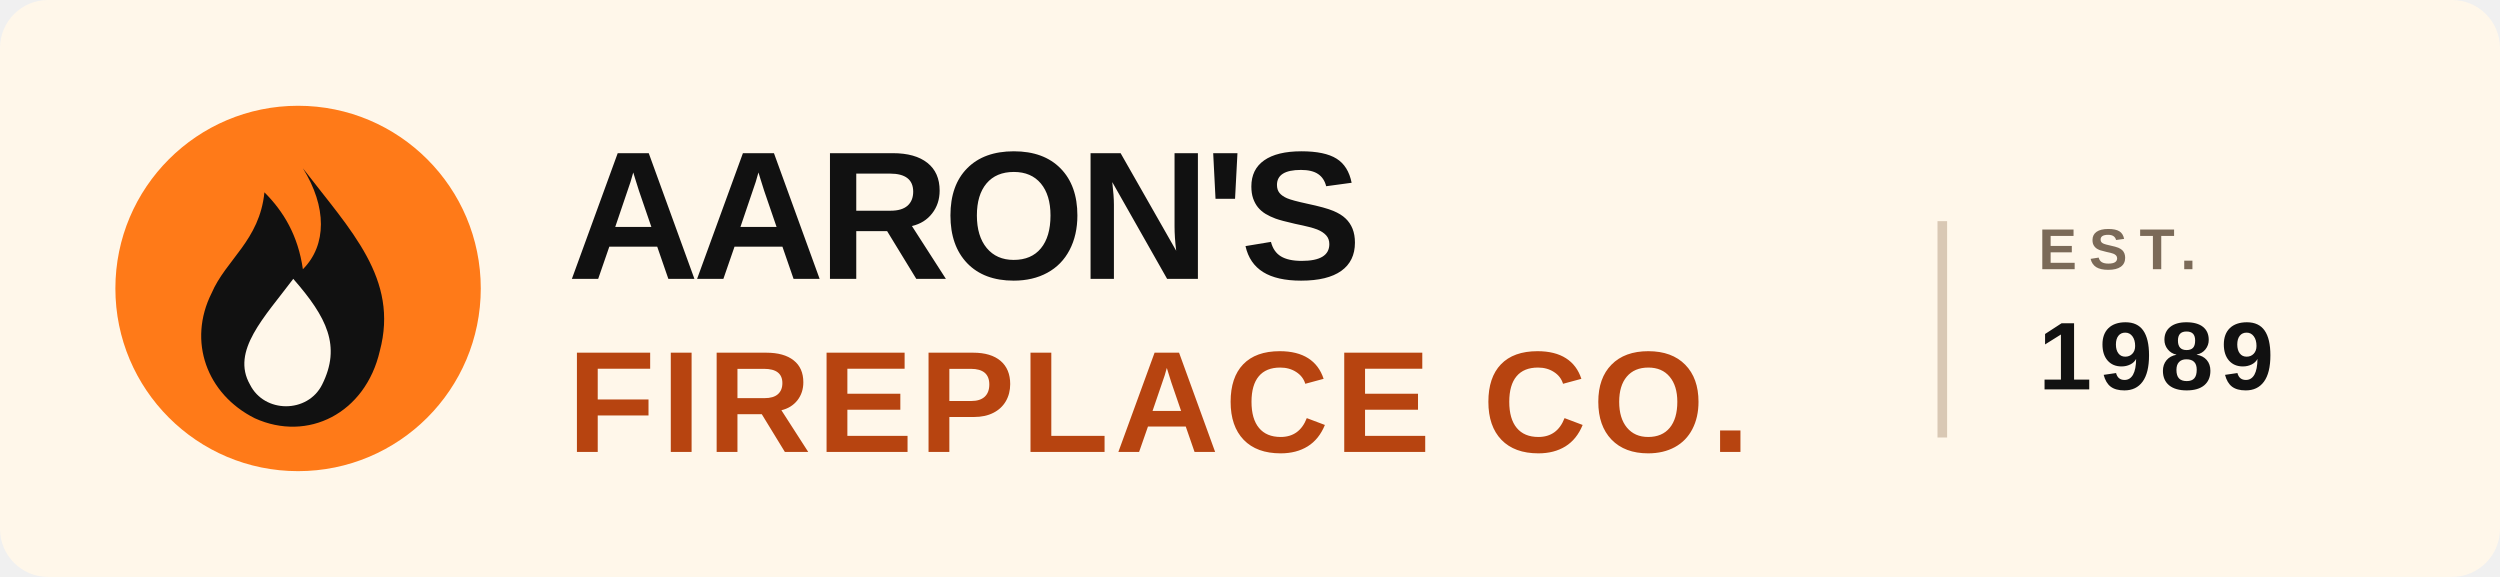
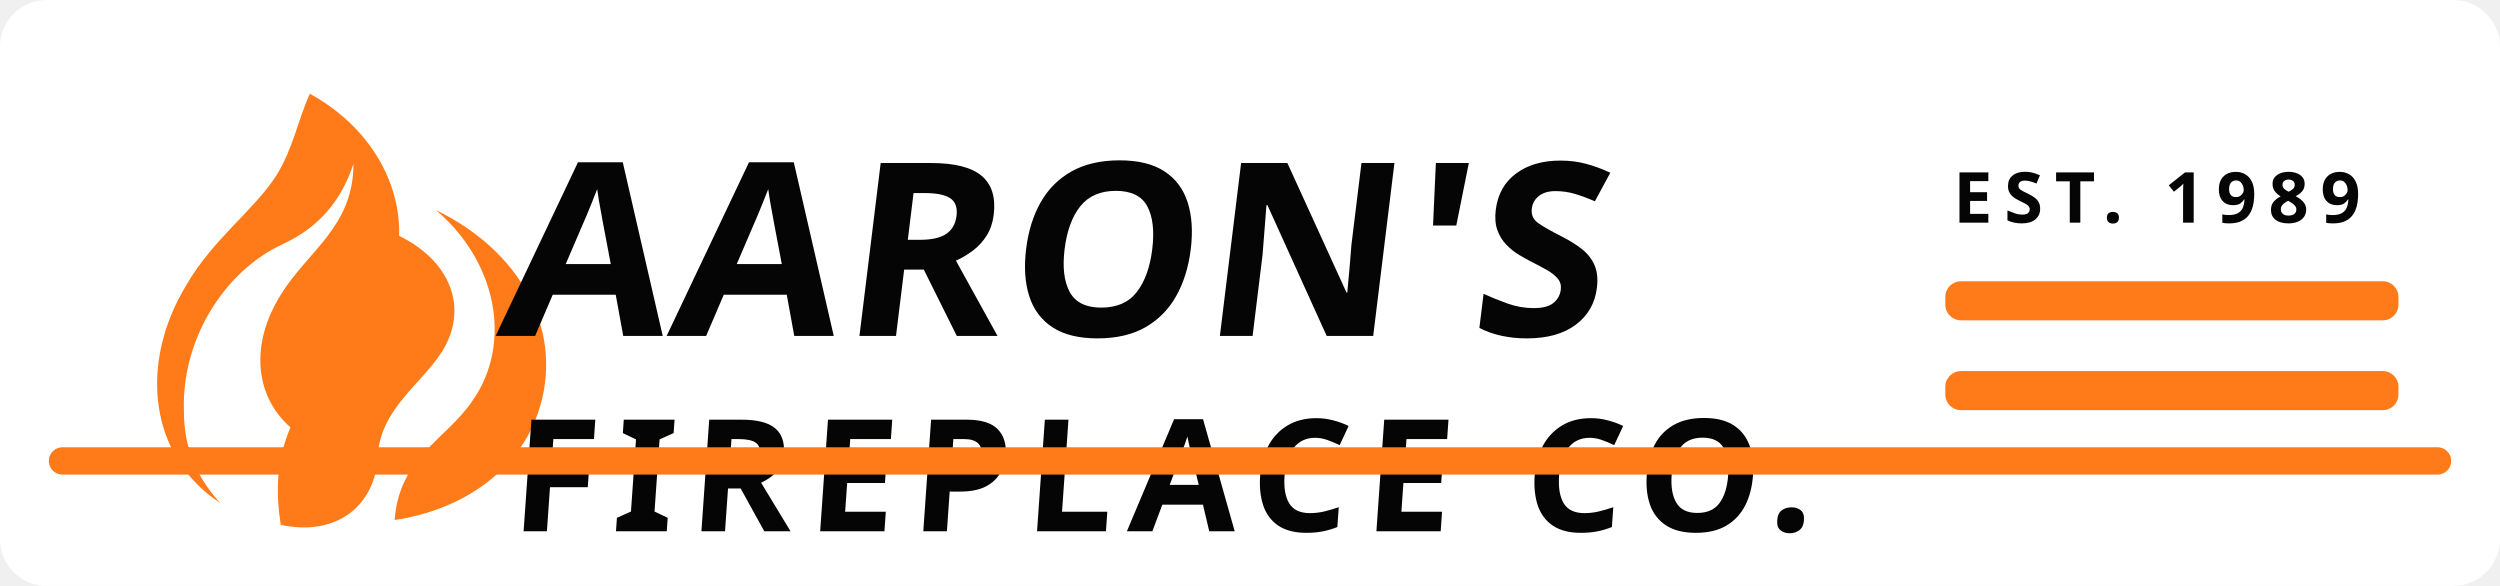
- <svg xmlns="http://www.w3.org/2000/svg" width="520" height="120" viewBox="0 0 520 120" fill="none" role="img" aria-labelledby="title desc">
-   <rect width="520" height="120" rx="10" fill="#FFF7EA" />
-   <g transform="translate(24 22)">
-     <circle cx="38" cy="38" r="38" fill="#FF7A18" />
-     <path d="M39 13C49 26 59 36 55 51C52 64 40 70 29 65C19 60 15 49 20 39C23 32 30 28 31 18C35 22 38 27 39 34C44 29 44 21 39 13Z" fill="#111111" />
-     <path d="M37 36C44 44 47 50 43 58C40 64 31 64 28 58C24 51 31 44 37 36Z" fill="#FFF7EA" />
+ <svg xmlns="http://www.w3.org/2000/svg" width="640" height="150" viewBox="0 0 640 150" fill="none" role="img" aria-labelledby="title desc">
+   <rect width="640" height="150" rx="12" fill="#FFFFFF" />
+   <g transform="translate(26 24)">
+     <path d="M54 0C87 18 101 55 83 86C72 105 53 116 52 142C33 131 27 107 42 83C53 65 72 55 72 29C67 44 58 55 43 62C19 73 1 101 2 131C2 146 7 158 17 169C-12 150 -17 112 3 79C14 60 31 48 40 34C47 23 49 11 54 0Z" transform="scale(.62) translate(32 0)" fill="#FF7A18" />
+     <path d="M106 48C131 69 138 103 121 127C110 143 91 150 89 176C116 172 138 157 147 135C160 103 145 67 106 48Z" transform="scale(.62) translate(32 0)" fill="#FF7A18" />
+     <path d="M74 53C84 80 72 99 57 119C44 137 38 153 42 178C65 183 81 170 82 150C83 129 102 119 110 104C121 83 107 60 74 53Z" transform="scale(.62) translate(32 0)" fill="#FF7A18" />
  </g>
-   <g transform="translate(118 28)">
-     <text x="0" y="30" font-family="Arial, Helvetica, sans-serif" font-size="38" font-weight="900" letter-spacing="-1.4" fill="#111111">AARON'S</text>
-     <text x="0" y="66" font-family="Arial, Helvetica, sans-serif" font-size="30" font-weight="900" letter-spacing="1.2" fill="#B74410">FIREPLACE CO.</text>
-     <line x1="286" y1="18" x2="286" y2="63" stroke="#D9C8B4" stroke-width="2" />
-     <text x="306" y="28" font-family="Arial, Helvetica, sans-serif" font-size="12" font-weight="800" letter-spacing="2.5" fill="#7B6A58">EST.</text>
-     <text x="306" y="53" font-family="Arial, Helvetica, sans-serif" font-size="20" font-weight="900" letter-spacing="1.5" fill="#111111">1989</text>
+   <g transform="translate(134 28)">
+     <text x="0" y="58" font-family="Impact, Haettenschweiler, 'Arial Black', sans-serif" font-size="62" font-weight="900" letter-spacing="1" fill="#050505" transform="skewX(-7)">AARON'S</text>
+     <text x="4" y="108" font-family="Impact, Haettenschweiler, 'Arial Black', sans-serif" font-size="40" font-weight="900" letter-spacing="4" fill="#050505" transform="skewX(-4)">FIREPLACE CO.</text>
+     <text x="366" y="29" font-family="Impact, Haettenschweiler, 'Arial Black', sans-serif" font-size="18" font-weight="900" letter-spacing="3" fill="#050505">EST. 1989</text>
+     <rect x="364" y="44" width="116" height="10" rx="4" fill="#FF7A18" />
+     <rect x="364" y="67" width="116" height="10" rx="4" fill="#FF7A18" />
  </g>
+   <path d="M16 118H624" stroke="#FF7A18" stroke-width="7" stroke-linecap="round" />
</svg>
